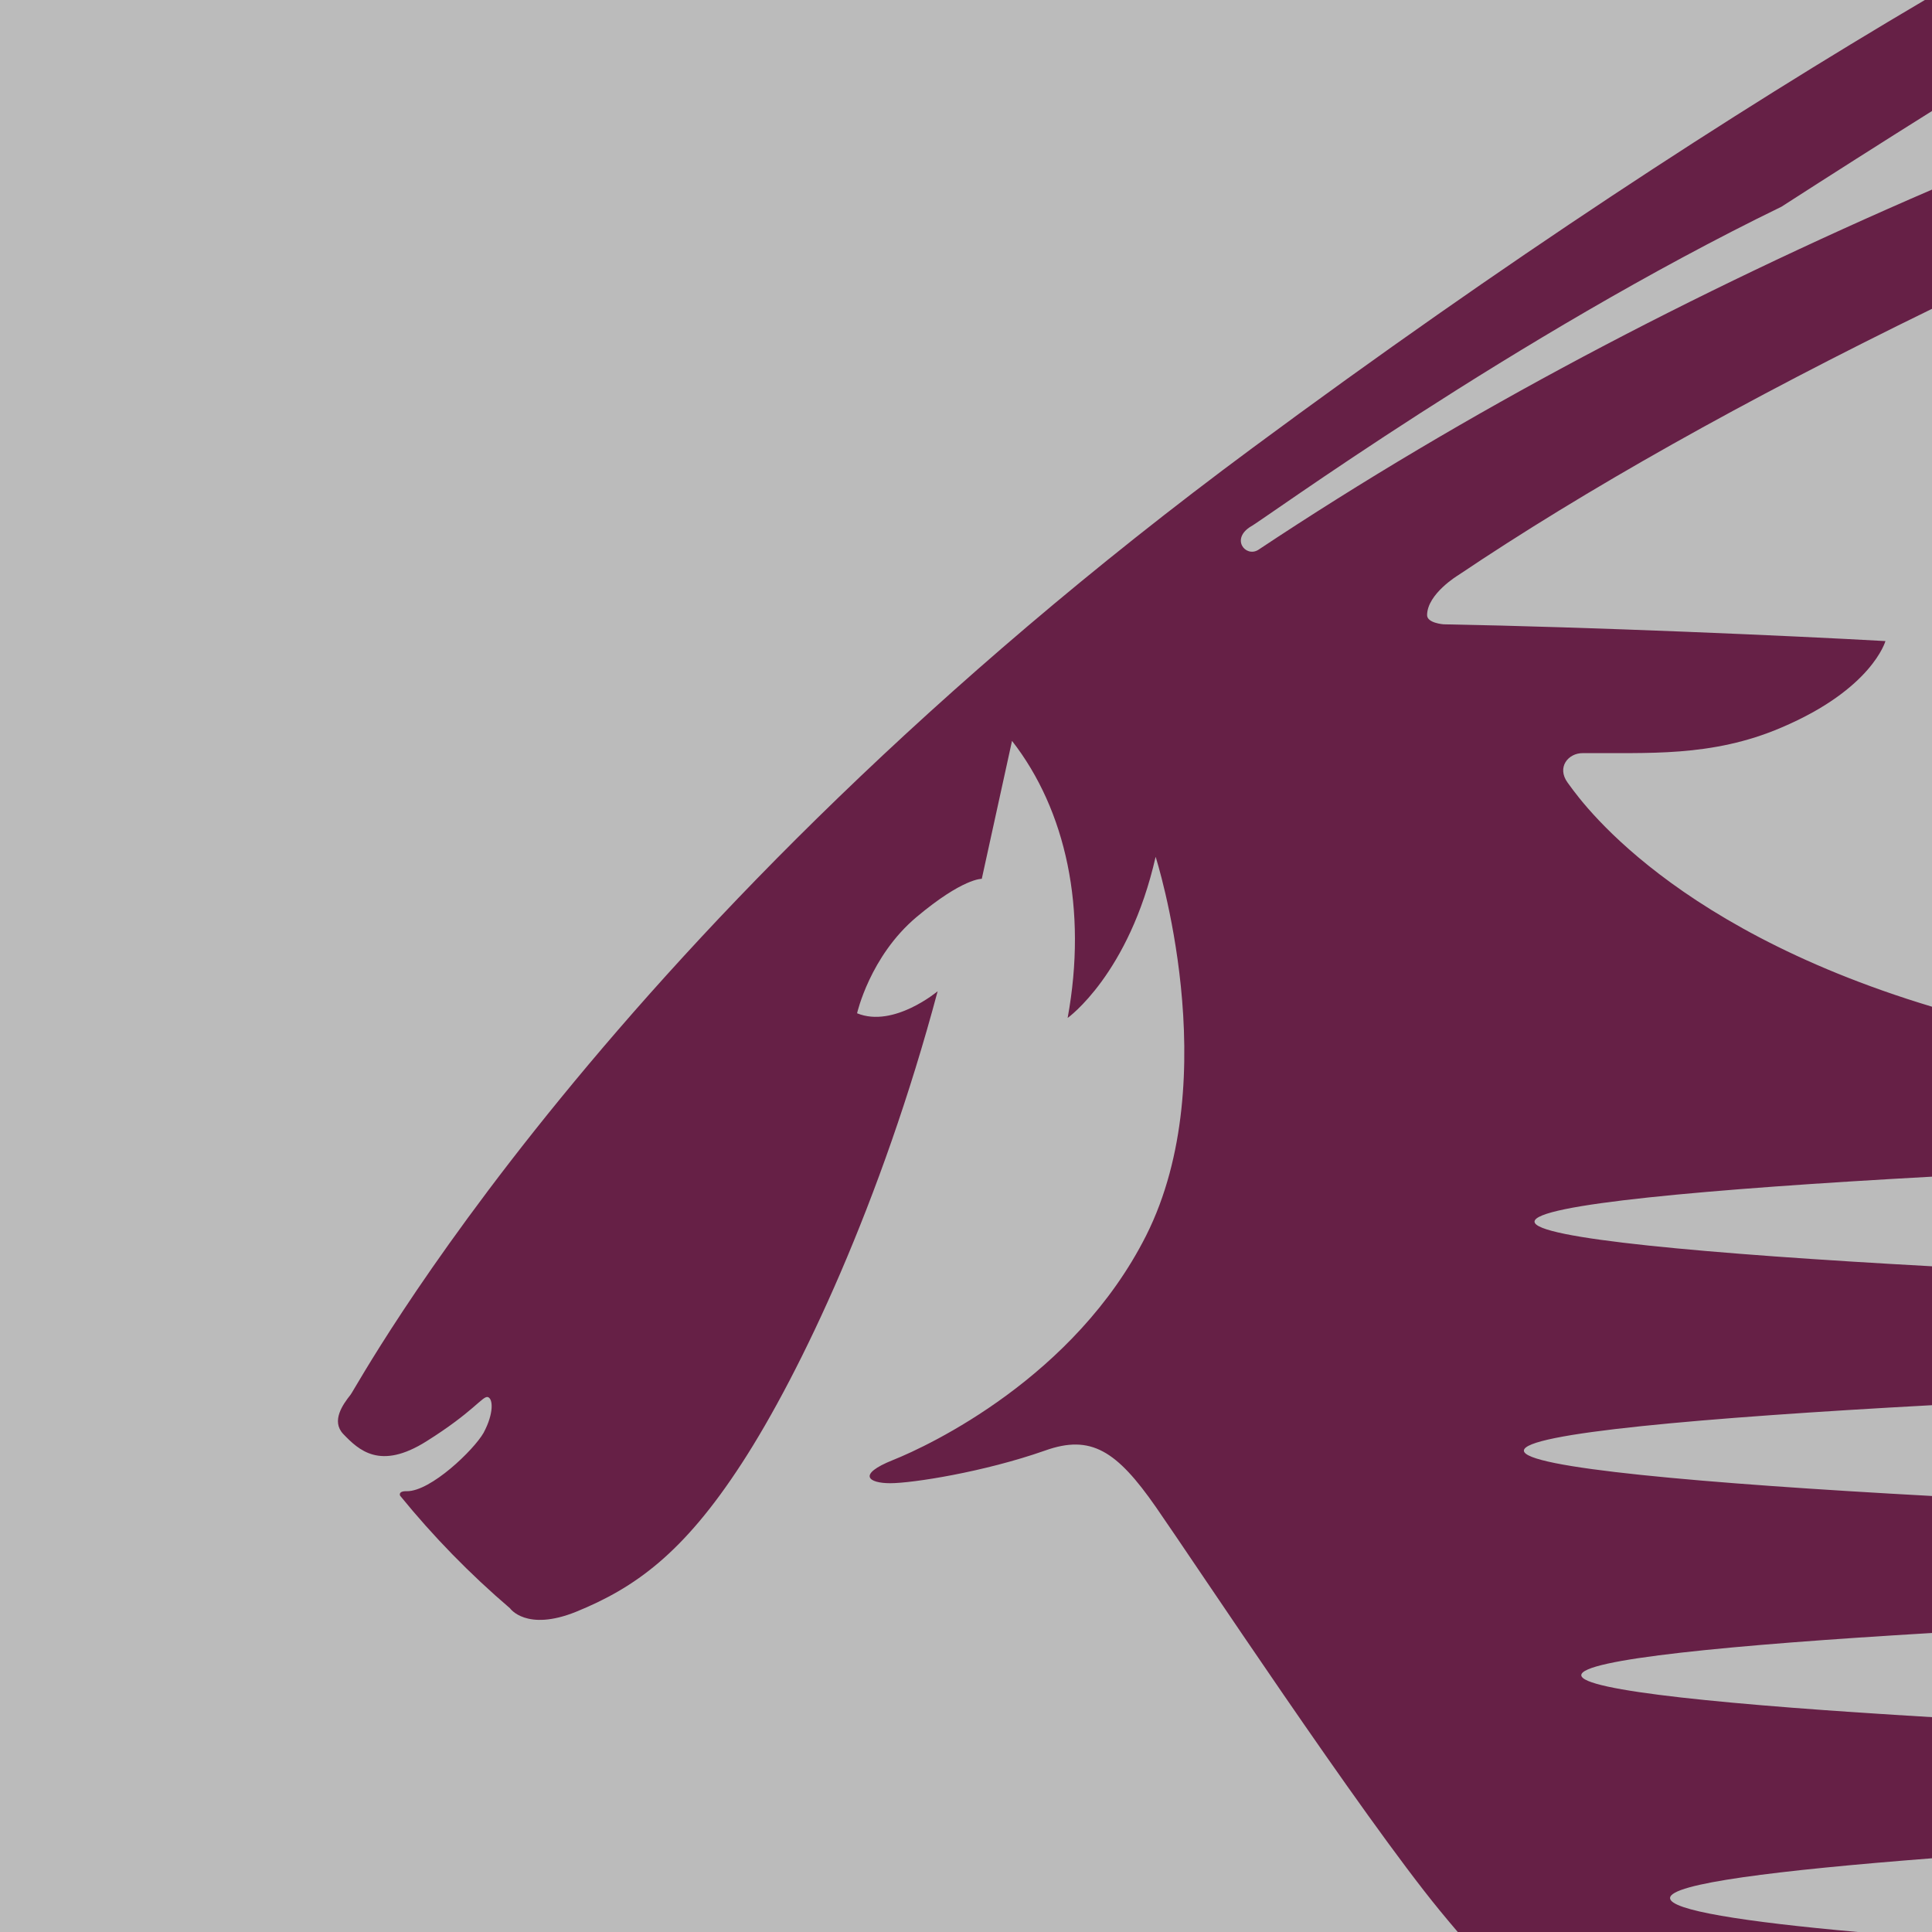
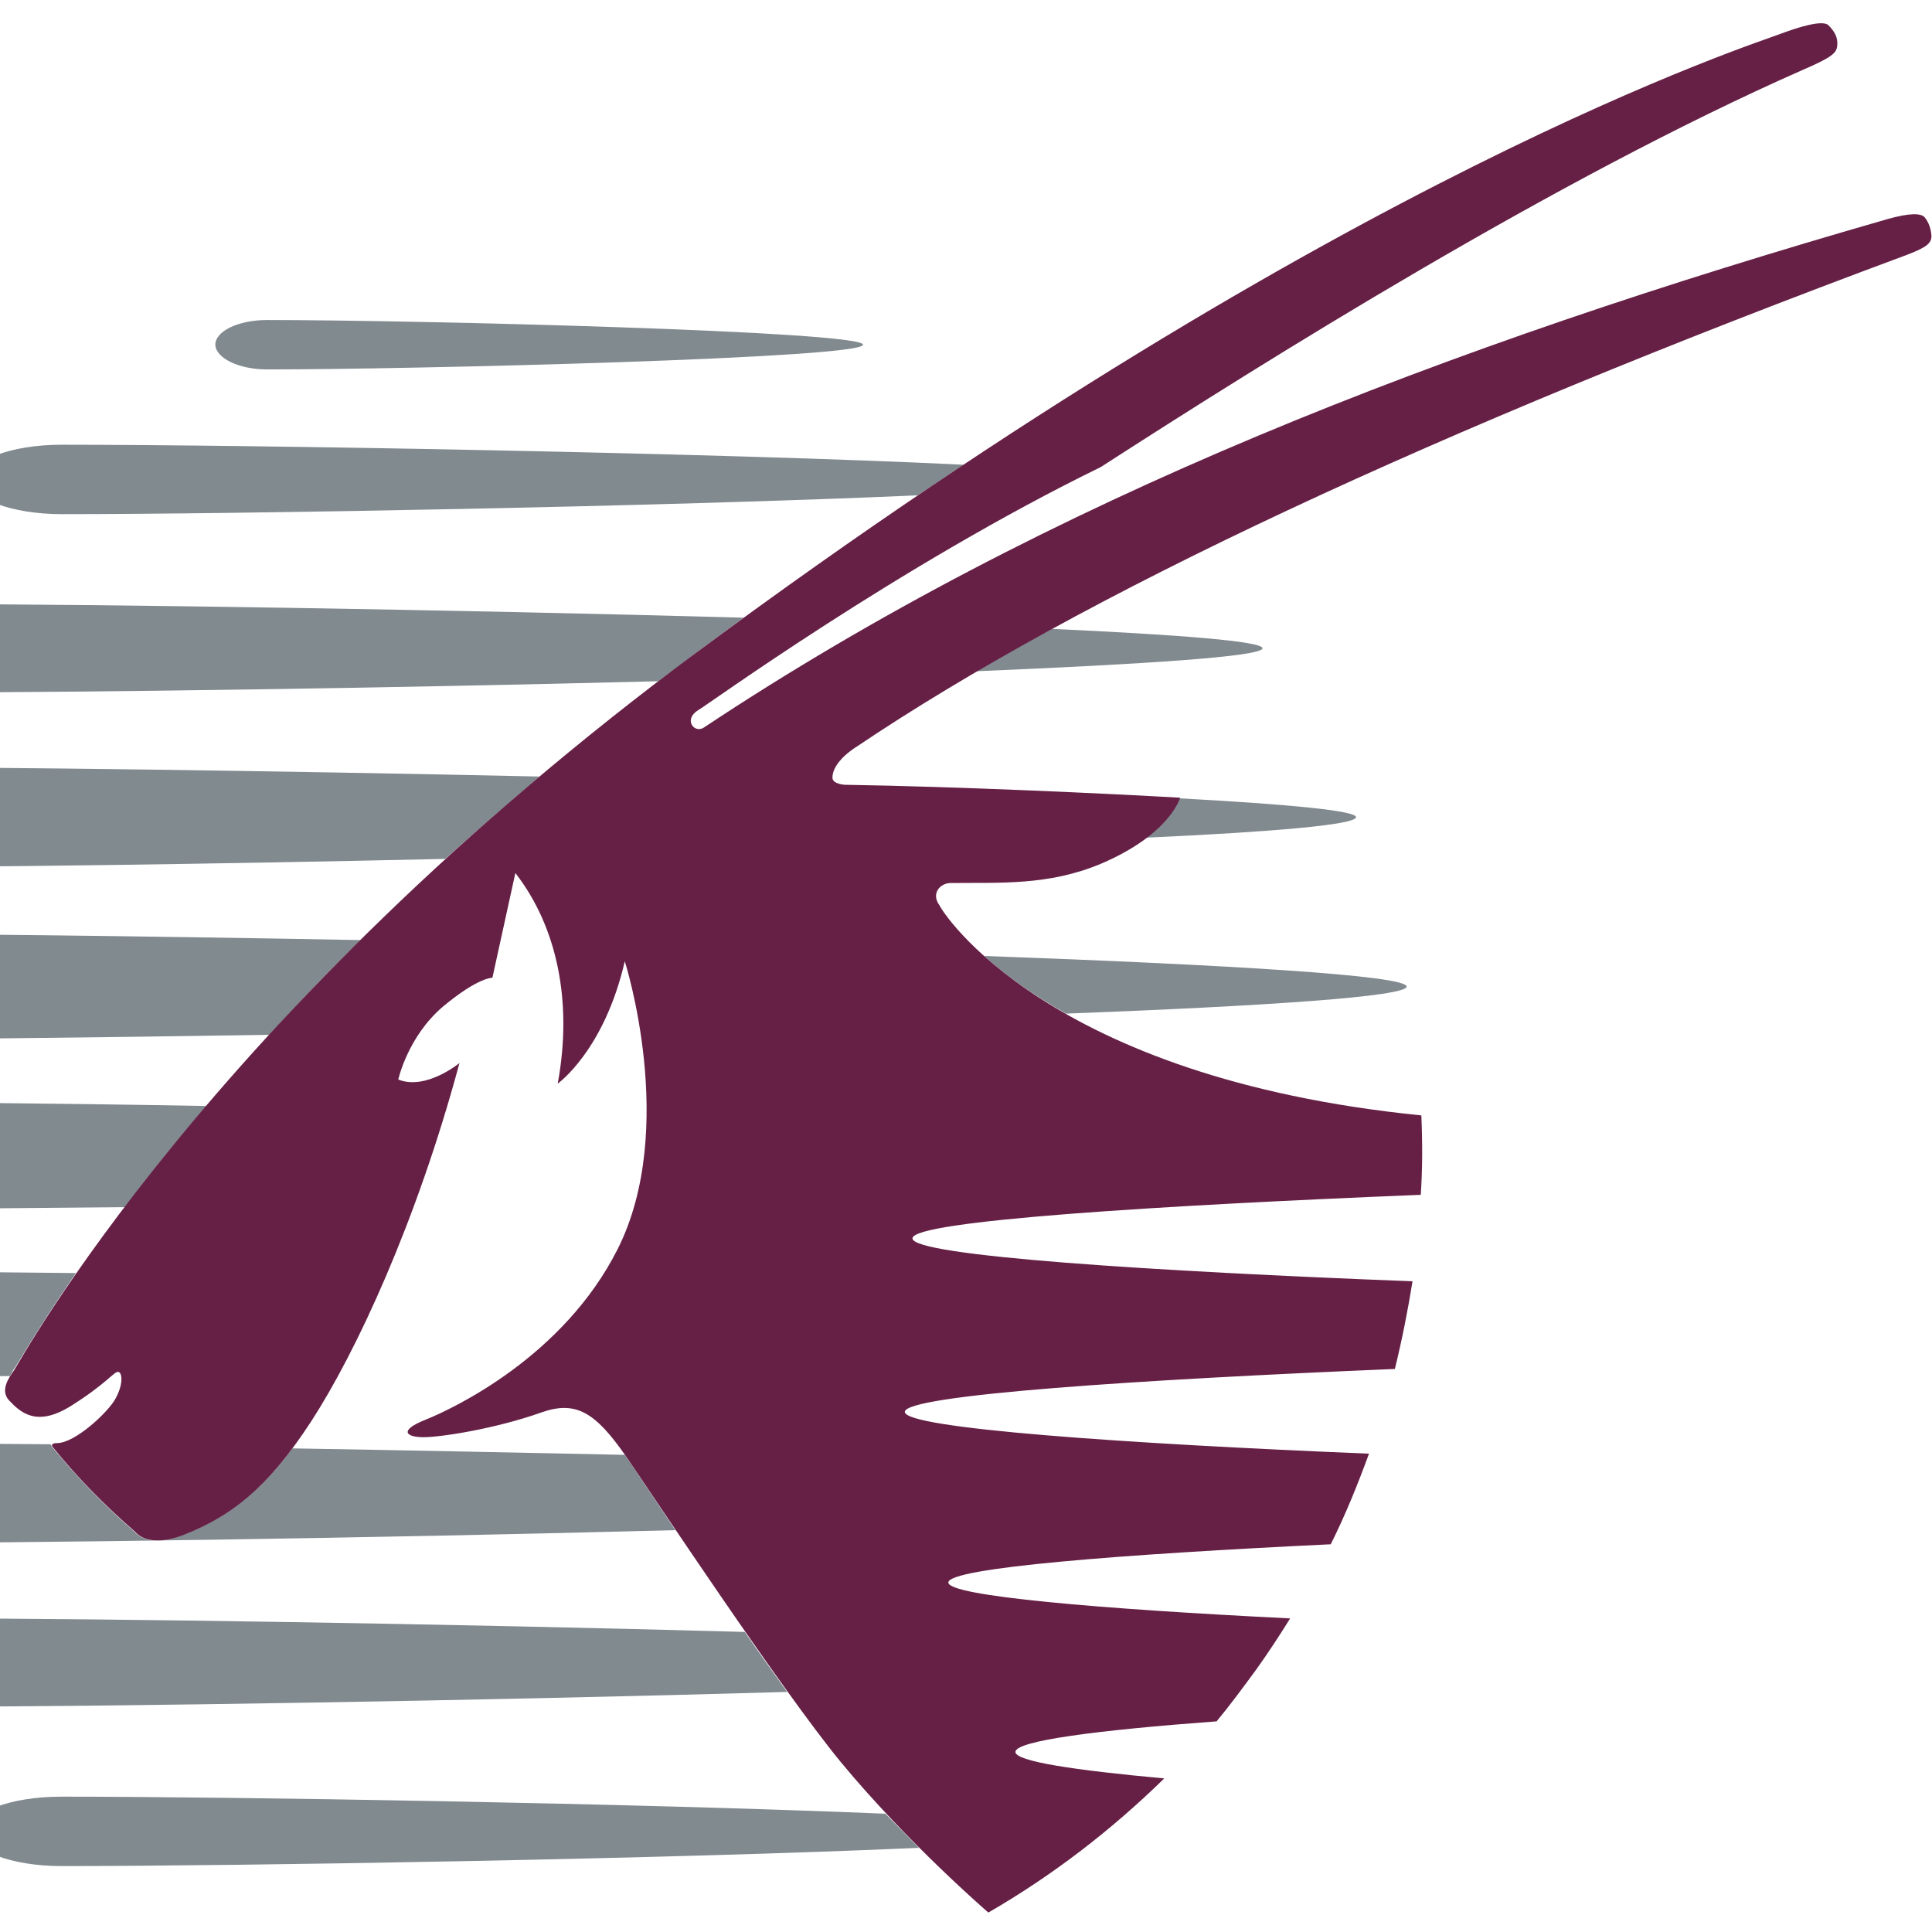
- <svg xmlns="http://www.w3.org/2000/svg" viewBox="0 0 100 100">
-   <path fill="#BBB" d="M0 0h100v100H0z" />
-   <path fill="#662046" d="M99.63 0C89.627 5.896 77.94 13.483 64.847 23.172c-33.63 24.882-46.338 48.56-46.7 49.016-.414.521-1.007 1.363-.386 2.03.81.843 1.909 1.898 4.314.382 2.414-1.515 2.885-2.329 3.164-2.291.286.065.334.842-.21 1.855-.505.885-2.73 3.032-3.971 3.02-.474-.013-.348.234-.348.234a45 45 0 0 0 5.687 5.826s.838 1.22 3.415.184c3.037-1.237 5.546-3.007 8.584-7.688 3.05-4.691 7.226-13.544 10.136-24.433 0 0-2.28 1.916-4.17 1.14 0 0 .665-2.952 3.078-4.982 2.408-2.02 3.377-1.977 3.377-1.977l1.565-7.14c2.793 3.582 3.91 8.715 2.879 14.341 0 0 3.173-2.26 4.554-8.341 0 0 3.649 11.374-.492 19.607-3.692 7.316-11.201 10.858-13.1 11.615-1.891.758-1.266 1.201-.146 1.201 1.14 0 4.85-.577 8.014-1.69 2.376-.85 3.71.01 5.736 2.921 2.03 2.92 10.64 15.943 14.695 20.885q.462.563.932 1.113h20.7c-5.908-.529-9.712-1.127-9.712-1.756 0-.753 5.516-1.433 13.559-2.06v-7.305c-10.465-.62-18.154-1.371-18.154-2.172 0-.813 7.682-1.564 18.154-2.184v-7.091c-11.952-.653-21.125-1.467-21.125-2.348 0-.891 9.169-1.701 21.125-2.352v-7.189c-11.685-.642-20.574-1.447-20.574-2.31 0-.881 8.889-1.686 20.574-2.329v-8.797c-14.225-4.281-18.614-11.315-18.857-11.591-.589-.806.035-1.54.775-1.534 3.31-.03 6.662.23 10.281-1.322 4.704-1.994 5.39-4.478 5.39-4.478-4.886-.274-15.175-.728-22.874-.868 0 0-.85-.061-.85-.474.006-1.104 1.61-2.067 1.61-2.067q9.9-6.658 24.525-13.789V9.813c-12.414 5.359-24.08 11.475-34.88 18.652-.65.394-1.438-.57-.37-1.219.484-.23 13.651-9.834 27.455-16.545A793 793 0 0 1 100 5.746V0z" />
+ <svg xmlns="http://www.w3.org/2000/svg" viewBox="1639.71 -485.86 328.40 328.40">
+   <rect x="1639.71" y="-485.86" width="328.40" height="328.40" fill="#FFFFFF" />
+   <path d="M1878.81-318.165C1878.81-316.465 1855.01-314.865 1820.91-313.565C1814.91-316.965 1810.31-320.365 1807.01-323.365C1848.31-321.865 1878.81-320.065 1878.81-318.165M1854.31-375.665C1854.31-374.265 1834.31-372.965 1805.71-371.765C1809.91-374.265 1814.21-376.665 1818.51-378.965C1840.11-377.965 1854.31-376.865 1854.31-375.665M1641.41-251.965C1628.21-251.765 1616.61-251.765 1607.51-251.765C1594.51-251.765 1583.91-255.765 1583.91-260.765C1583.91-265.765 1594.51-269.765 1607.51-269.765C1619.01-269.765 1634.71-269.665 1652.61-269.465C1645.71-259.465 1642.41-253.465 1642.01-253.065L1641.41-251.965ZM1648.51-239.965C1652.81-234.765 1657.51-229.865 1662.61-225.465C1662.61-225.465 1664.71-222.465 1671.11-225.065C1677.61-227.765 1683.21-231.365 1689.41-239.665C1707.61-239.365 1726.91-238.965 1745.91-238.565C1747.51-236.265 1750.61-231.565 1754.51-225.765C1701.61-224.365 1644.11-223.565 1614.61-223.565C1602.31-223.565 1592.41-227.365 1592.41-232.065C1592.41-236.765 1602.31-240.565 1614.61-240.565C1623.61-240.565 1635.11-240.465 1648.31-240.365C1648.51-240.065 1648.51-239.965 1648.51-239.965M1628.01-195.765C1617.11-195.765 1608.31-199.165 1608.31-203.265C1608.31-207.365 1617.11-210.765 1628.01-210.765C1656.81-210.765 1715.81-209.865 1766.31-208.465C1768.71-204.965 1771.21-201.465 1773.51-198.265C1721.51-196.765 1658.21-195.765 1628.01-195.765M1795.91-171.765C1753.51-169.865 1680.51-168.665 1650.11-168.665C1641.61-168.665 1634.61-171.365 1634.61-174.565C1634.61-177.865 1641.51-180.465 1650.11-180.465C1679.11-180.465 1747.21-179.365 1790.21-177.565C1792.21-175.565 1794.11-173.565 1795.91-171.765M1685.21-155.865C1710.21-155.865 1786.51-153.965 1786.51-151.665C1786.51-149.365 1710.31-147.465 1685.21-147.465C1680.31-147.465 1676.41-149.365 1676.41-151.665C1676.31-153.965 1680.31-155.865 1685.21-155.865M1685.51-309.965C1654.01-309.465 1625.71-309.165 1607.61-309.165C1594.61-309.165 1584.01-313.165 1584.01-318.165C1584.01-323.165 1594.61-327.165 1607.61-327.165C1628.71-327.165 1663.41-326.765 1701.01-326.065C1695.61-320.865 1690.51-315.465 1685.51-309.965M1840.11-350.165C1858.61-349.165 1870.21-348.065 1870.21-346.965C1870.21-345.665 1856.11-344.465 1834.41-343.465C1839.01-346.965 1840.01-349.965 1840.11-350.165M1614.81-338.465C1602.51-338.465 1592.61-342.265 1592.61-346.965C1592.61-351.665 1602.51-355.465 1614.81-355.465C1640.01-355.465 1685.61-354.865 1731.41-353.865C1726.01-349.265 1720.71-344.665 1715.41-339.865C1675.21-338.965 1637.01-338.465 1614.81-338.465M1751.61-370.065C1704.81-368.865 1654.11-368.165 1628.01-368.165C1617.11-368.165 1608.31-371.465 1608.31-375.665C1608.31-379.765 1617.11-383.165 1628.01-383.165C1656.71-383.165 1715.61-382.265 1766.11-380.865C1763.61-379.065 1761.11-377.165 1758.51-375.265C1756.21-373.465 1753.91-371.765 1751.61-370.065M1650.21-398.465C1641.71-398.465 1634.71-401.065 1634.71-404.365C1634.71-407.665 1641.61-410.265 1650.21-410.265C1682.41-410.265 1762.71-408.865 1803.51-406.865C1800.91-405.165 1798.31-403.365 1795.71-401.665C1753.11-399.765 1680.41-398.465 1650.21-398.465M1605.11-280.265C1591.81-280.265 1581.11-284.365 1581.11-289.465C1581.11-294.465 1591.91-298.565 1605.11-298.565C1621.71-298.565 1646.61-298.365 1674.81-297.865C1670.01-292.265 1665.41-286.565 1661.01-280.665C1638.51-280.465 1618.91-280.265 1605.11-280.265M1676.31-427.265C1676.31-429.565 1680.21-431.465 1685.11-431.465C1710.11-431.465 1786.41-429.565 1786.41-427.265C1786.41-424.965 1710.21-423.065 1685.11-423.065C1680.31-423.065 1676.41-424.965 1676.31-427.265" fill="#818A8F" />
+   <path d="M1881.31-296.265C1881.51-291.665 1881.51-287.165 1881.21-282.765C1836.81-280.965 1794.81-278.365 1794.81-275.365C1794.81-272.365 1835.91-269.765 1879.81-268.065C1879.01-263.065 1878.01-258.065 1876.81-253.165C1833.61-251.365 1793.51-248.765 1793.51-245.865C1793.51-243.065 1830.91-240.465 1872.41-238.765C1870.51-233.565 1868.41-228.365 1865.91-223.365C1830.31-221.665 1800.91-219.365 1800.91-216.865C1800.91-214.565 1826.61-212.365 1859.01-210.765C1857.21-207.865 1855.31-204.965 1853.31-202.165C1851.11-199.165 1848.91-196.165 1846.51-193.265C1826.21-191.765 1812.31-189.965 1812.31-188.065C1812.31-186.465 1822.31-184.965 1837.61-183.565C1828.61-174.765 1818.61-167.065 1807.71-160.765C1807.71-160.765 1794.01-172.565 1782.61-186.365C1772.51-198.665 1751.01-231.165 1746.01-238.465C1740.91-245.765 1737.61-247.865 1731.71-245.765C1723.81-242.965 1714.61-241.565 1711.71-241.565C1708.81-241.565 1707.31-242.665 1712.11-244.565C1716.81-246.465 1735.51-255.265 1744.71-273.565C1755.01-294.065 1745.91-322.465 1745.91-322.465C1742.41-307.265 1734.51-301.665 1734.51-301.665C1737.11-315.765 1734.31-328.465 1727.31-337.465L1723.41-319.665C1723.41-319.665 1721.01-319.765 1715.01-314.765C1709.01-309.665 1707.41-302.365 1707.41-302.365C1712.11-300.465 1717.81-305.165 1717.81-305.165C1710.51-278.065 1700.21-255.965 1692.61-244.265C1685.01-232.565 1678.81-228.165 1671.21-225.065C1664.81-222.465 1662.71-225.465 1662.71-225.465C1657.61-229.865 1652.81-234.765 1648.61-239.965C1648.61-239.965 1648.21-240.565 1649.41-240.565C1652.51-240.565 1658.11-245.865 1659.31-248.065C1660.71-250.565 1660.51-252.565 1659.81-252.665C1659.11-252.765 1657.91-250.765 1651.91-246.965C1645.91-243.165 1643.21-245.765 1641.21-247.865C1639.71-249.565 1641.21-251.665 1642.11-252.965C1643.01-254.165 1674.71-313.165 1758.51-375.265C1868.31-456.565 1938.51-478.565 1942.51-480.165C1945.21-481.165 1949.51-482.565 1950.51-481.565C1951.61-480.465 1952.11-479.465 1952.01-478.165C1951.91-476.865 1951.21-476.165 1946.11-473.965C1903.91-455.365 1854.71-424.465 1826.81-406.465C1792.41-389.665 1759.61-365.765 1758.41-365.165C1755.81-363.565 1757.71-361.165 1759.31-362.165C1817.41-400.765 1885.41-427.065 1960.71-448.665C1964.31-449.665 1966.31-449.665 1966.91-448.865C1967.61-447.965 1967.91-446.965 1968.01-445.865C1968.11-444.465 1967.01-443.765 1963.91-442.565C1883.11-412.565 1823.51-384.665 1785.21-358.865C1785.21-358.865 1781.21-356.465 1781.21-353.665C1781.21-352.565 1783.31-352.465 1783.31-352.465C1802.51-352.165 1828.11-350.965 1840.31-350.265C1840.31-350.265 1838.61-344.065 1826.91-339.065C1817.91-335.265 1809.51-335.865 1801.31-335.765C1799.51-335.765 1797.91-333.965 1799.41-331.965C1799.81-330.965 1817.41-302.665 1881.31-296.265" fill="#662046" />
</svg>
